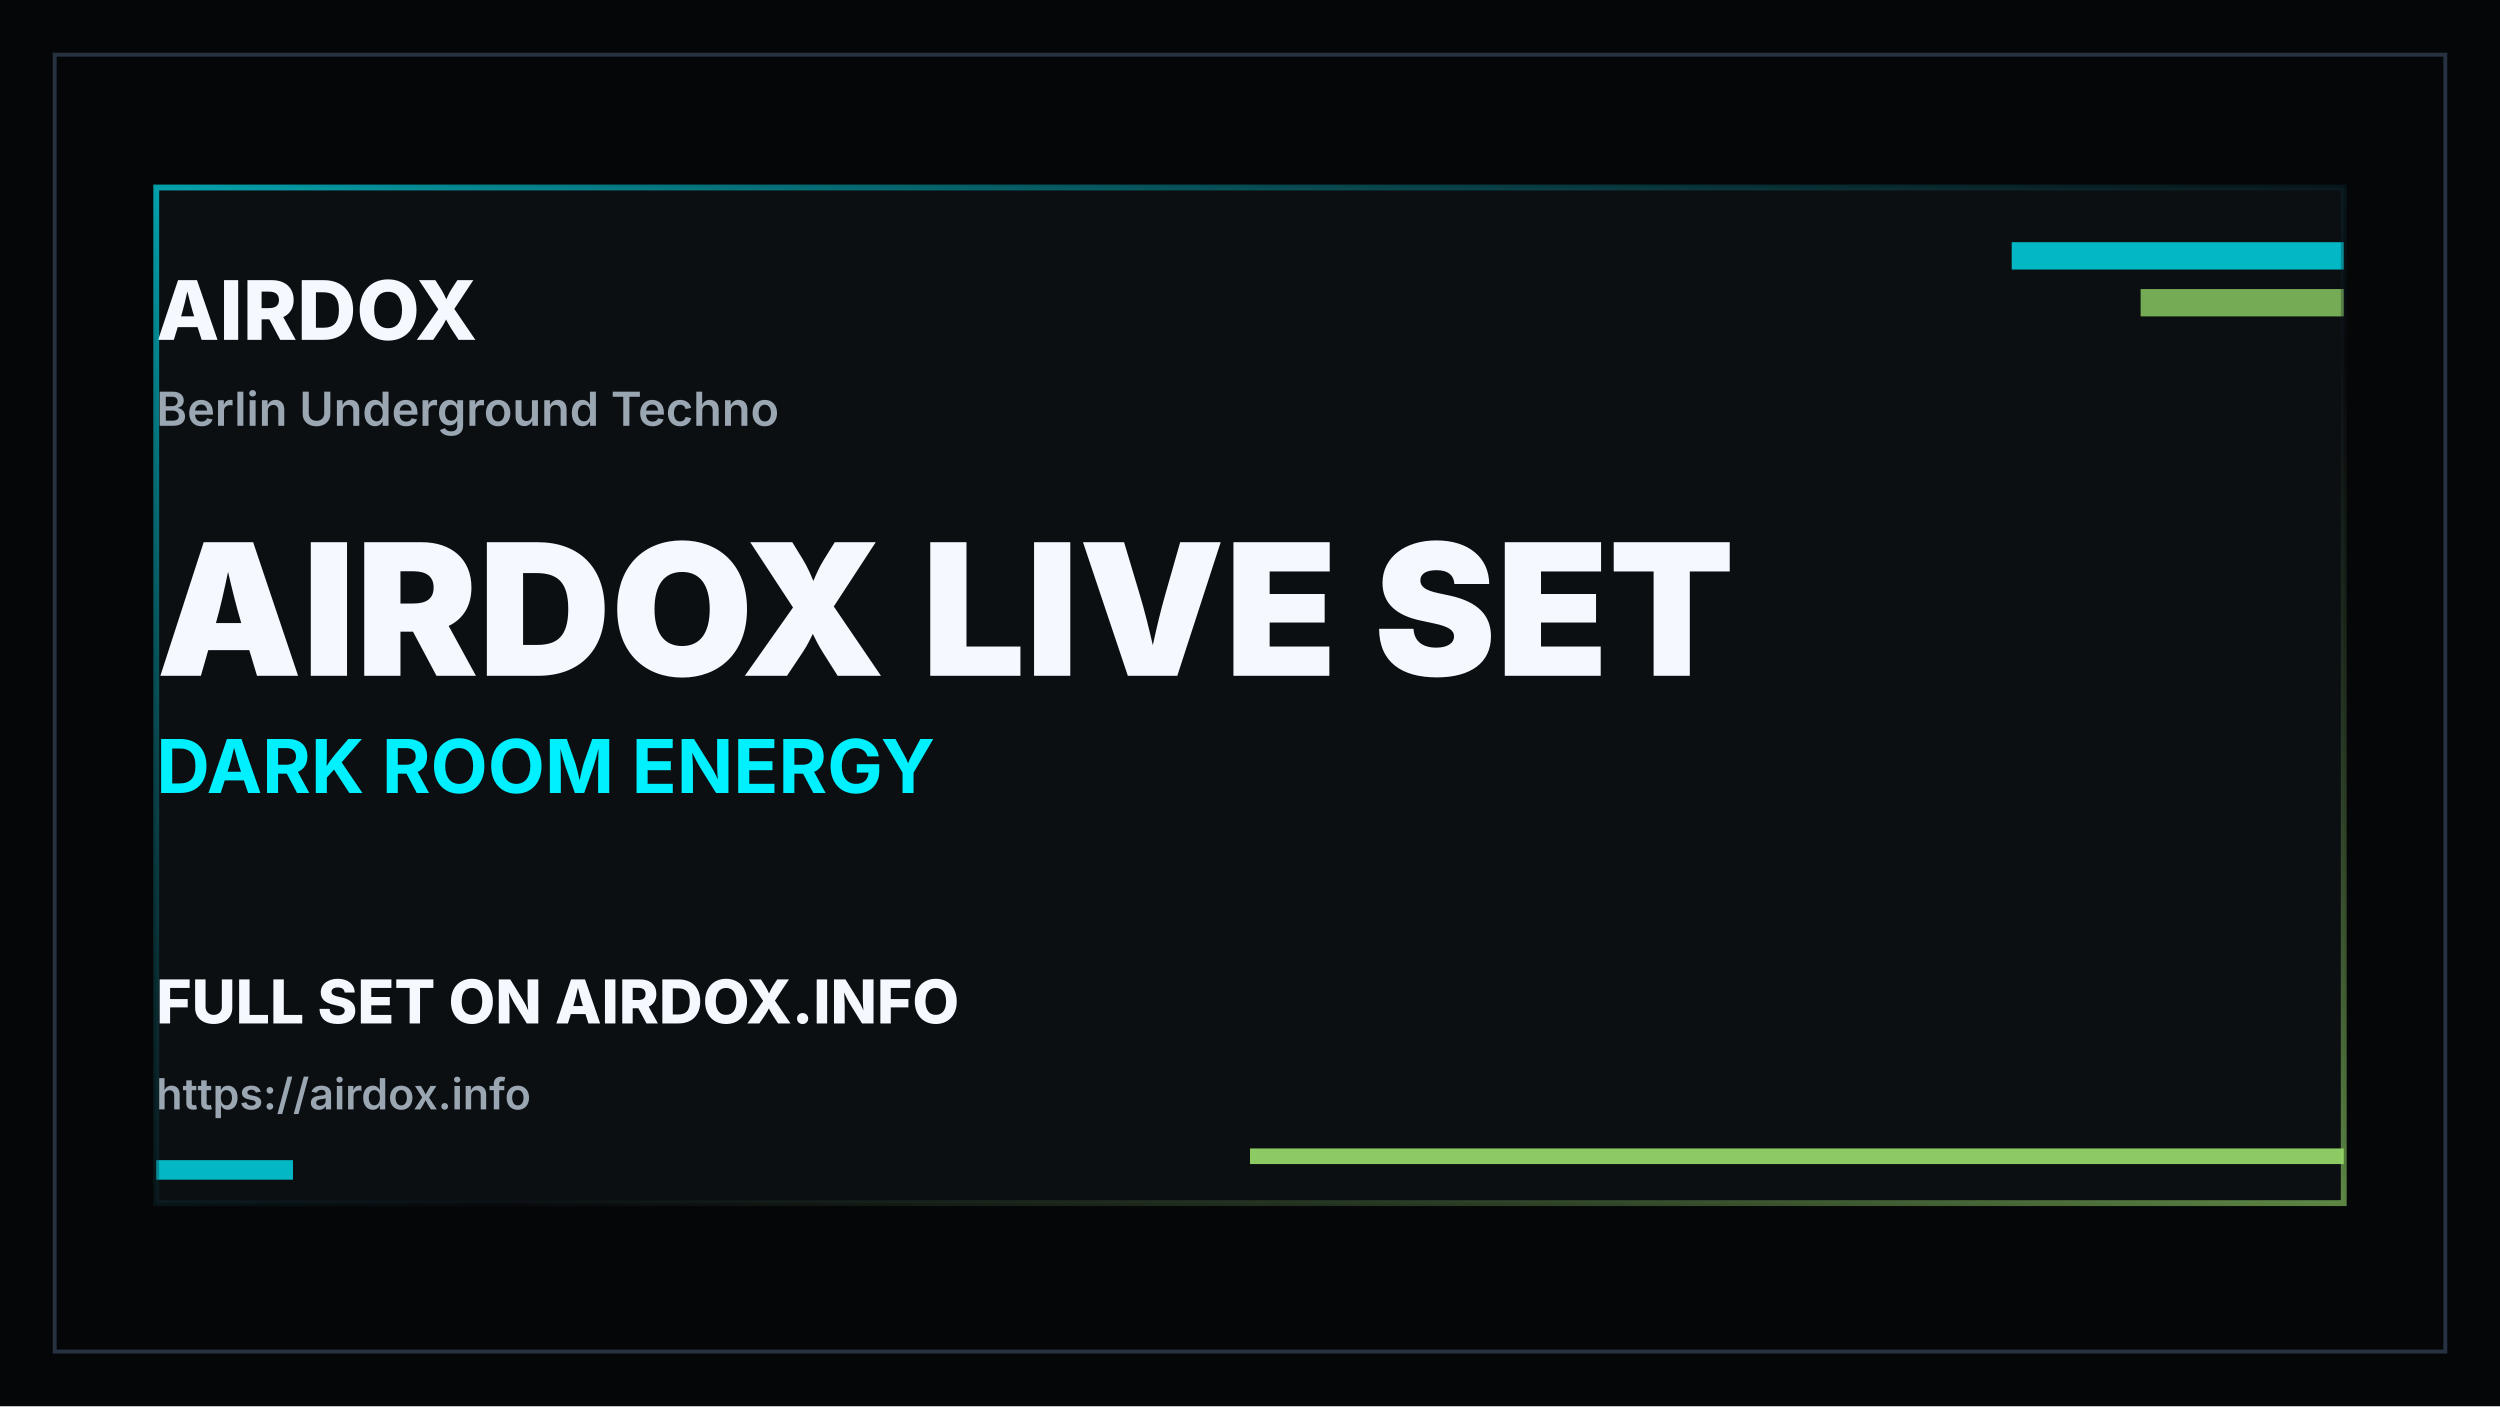
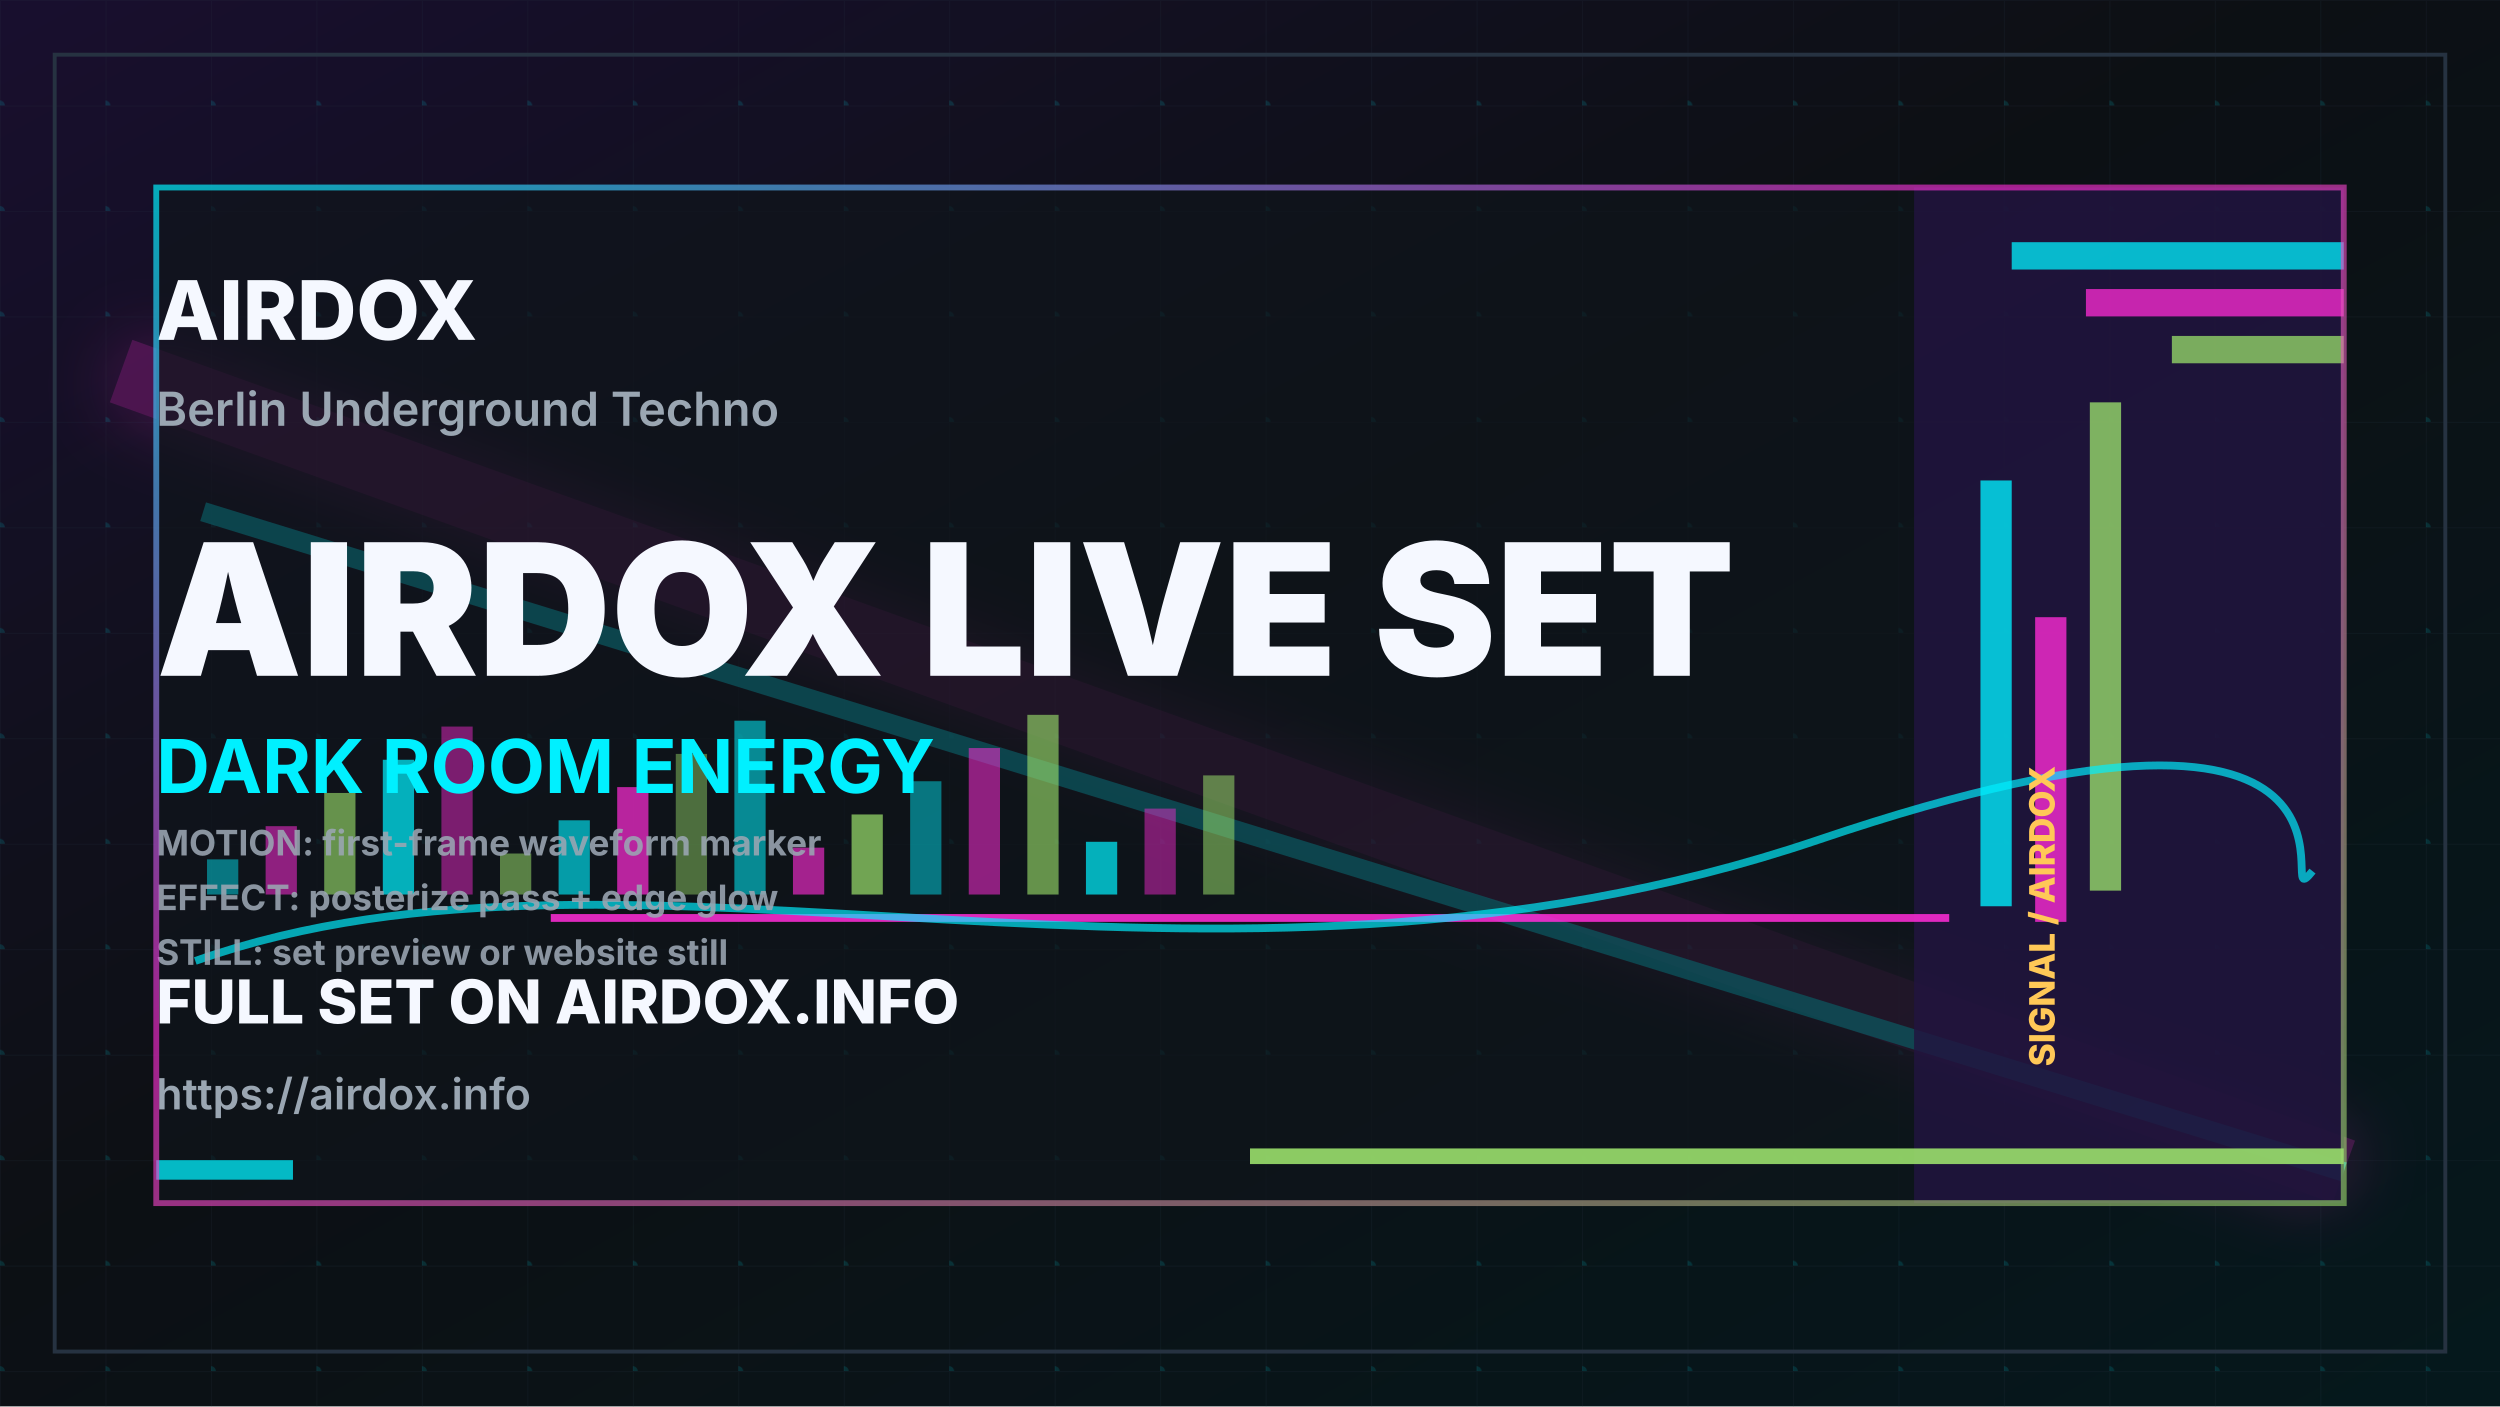
<svg xmlns="http://www.w3.org/2000/svg" width="1280" height="720" viewBox="0 0 1280 720" role="img" aria-label="AIRDOX AIRDOX LIVE SET">
  <defs>
+     <linearGradient id="stageWash" x1="0" x2="1" y1="0" y2="1">
+       <stop offset="0" stop-color="#21133f" stop-opacity="0.95" />
+       <stop offset="0.45" stop-color="#0f141a" stop-opacity="0.96" />
+       <stop offset="1" stop-color="#061f25" stop-opacity="0.98" />
+     </linearGradient>
    <linearGradient id="edgeGlow" x1="0" x2="1" y1="0" y2="1">
-       <stop offset="0" stop-color="#00f0ff" stop-opacity="0.9" />
-       <stop offset="0.58" stop-color="#0f141a" stop-opacity="0.4" />
-       <stop offset="1" stop-color="#9adf6b" stop-opacity="0.8" />
+       <stop offset="0" stop-color="#00f0ff" stop-opacity="0.95" />
+       <stop offset="0.42" stop-color="#ff2bd6" stop-opacity="0.86" />
+       <stop offset="1" stop-color="#9adf6b" stop-opacity="0.82" />
    </linearGradient>
+     <pattern id="signalGrid" width="54" height="54" patternUnits="userSpaceOnUse">
+       <path d="M54 0H0V54" fill="none" stroke="#263241" stroke-width="1" opacity="0.55" />
+       <circle cx="0" cy="54" r="2.5" fill="#00f0ff" opacity="0.38" />
+     </pattern>
    <filter id="softGlow" x="-20%" y="-20%" width="140%" height="140%">
      <feGaussianBlur stdDeviation="18" result="blur" />
      <feMerge>
        <feMergeNode in="blur" />
        <feMergeNode in="SourceGraphic" />
      </feMerge>
    </filter>
  </defs>
  <rect width="100%" height="100%" fill="#050608" />
+   <rect width="100%" height="100%" fill="url(#stageWash)" opacity="0.72" />
+   <rect width="100%" height="100%" fill="url(#signalGrid)" opacity="0.34" />
  <rect x="28" y="28" width="1224" height="664" fill="none" stroke="#263241" stroke-width="2" />
-   <rect x="80" y="96" width="1120" height="520" fill="#0f141a" opacity="0.58" />
-   <path d="M80 112 H696" stroke="#00f0ff" stroke-width="10" filter="url(#softGlow)" />
+   <path d="M62 190 L1200 600" stroke="#ff2bd6" stroke-width="34" opacity="0.24" filter="url(#softGlow)" />
+   <path d="M104 262 L1200 600" stroke="#00f0ff" stroke-width="10" opacity="0.68" />
+   <rect x="80" y="96" width="1120" height="520" fill="#0f141a" opacity="0.68" />
+   <rect x="980" y="96" width="220" height="520" fill="#21133f" opacity="0.82" />
+   <path d="M80 112 H573" stroke="#00f0ff" stroke-width="10" filter="url(#softGlow)" />
+   <path d="M282 470 H998" stroke="#ff2bd6" stroke-width="4" opacity="0.86" />
  <path d="M640 592 H1200" stroke="#9adf6b" stroke-width="8" opacity="0.9" />
+   <g opacity="0.78">
+     <rect x="1014" y="246" width="16" height="218" fill="#00f0ff" />
+     <rect x="1042" y="316" width="16" height="156" fill="#ff2bd6" />
+     <rect x="1070" y="206" width="16" height="250" fill="#9adf6b" />
+   </g>
+   <g opacity="0.86" aria-label="audio reactive equalizer direction">
+     <rect x="106" y="440" width="16" height="18" rx="0" fill="#00f0ff" opacity="0.52" />
+     <rect x="136" y="423" width="16" height="35" rx="0" fill="#ff2bd6" opacity="0.62" />
+     <rect x="166" y="406" width="16" height="52" rx="0" fill="#9adf6b" opacity="0.72" />
+     <rect x="196" y="389" width="16" height="69" rx="0" fill="#00f0ff" opacity="0.82" />
+     <rect x="226" y="372" width="16" height="86" rx="0" fill="#ff2bd6" opacity="0.52" />
+     <rect x="256" y="437" width="16" height="21" rx="0" fill="#9adf6b" opacity="0.62" />
+     <rect x="286" y="420" width="16" height="38" rx="0" fill="#00f0ff" opacity="0.72" />
+     <rect x="316" y="403" width="16" height="55" rx="0" fill="#ff2bd6" opacity="0.82" />
+     <rect x="346" y="386" width="16" height="72" rx="0" fill="#9adf6b" opacity="0.52" />
+     <rect x="376" y="369" width="16" height="89" rx="0" fill="#00f0ff" opacity="0.62" />
+     <rect x="406" y="434" width="16" height="24" rx="0" fill="#ff2bd6" opacity="0.72" />
+     <rect x="436" y="417" width="16" height="41" rx="0" fill="#9adf6b" opacity="0.82" />
+     <rect x="466" y="400" width="16" height="58" rx="0" fill="#00f0ff" opacity="0.52" />
+     <rect x="496" y="383" width="16" height="75" rx="0" fill="#ff2bd6" opacity="0.62" />
+     <rect x="526" y="366" width="16" height="92" rx="0" fill="#9adf6b" opacity="0.72" />
+     <rect x="556" y="431" width="16" height="27" rx="0" fill="#00f0ff" opacity="0.82" />
+     <rect x="586" y="414" width="16" height="44" rx="0" fill="#ff2bd6" opacity="0.52" />
+     <rect x="616" y="397" width="16" height="61" rx="0" fill="#9adf6b" opacity="0.62" />
+     <path d="M100 492 C326 412, 618 536, 931 430 S1160 476, 1184 446" fill="none" stroke="#00f0ff" stroke-width="4" opacity="0.78" />
+   </g>
  <g font-family="Inter, Arial, sans-serif" fill="#f5f8ff">
    <text x="80" y="174" font-size="42" font-weight="800" letter-spacing="0">AIRDOX</text>
    <text x="80" y="218" font-size="24" font-weight="600" fill="#9aa6b2" letter-spacing="0">Berlin Underground Techno</text>
    <text x="80" y="346" font-size="94" font-weight="900" letter-spacing="0">AIRDOX LIVE SET</text>
    <text x="80" y="406" font-size="38" font-weight="700" fill="#00f0ff" letter-spacing="0">DARK ROOM ENERGY</text>
    <text x="80" y="524" font-size="31" font-weight="800" fill="#f5f8ff" letter-spacing="0">FULL SET ON AIRDOX.INFO</text>
    <text x="80" y="568" font-size="22" font-weight="600" fill="#9aa6b2" letter-spacing="0">https://airdox.info</text>
  </g>
+   <g font-family="Inter, Arial, sans-serif" font-size="18" font-weight="700" letter-spacing="0" fill="#9aa6b2" opacity="0.88">
+     <text x="80" y="438">MOTION: first-frame waveform marker</text>
+     <text x="80" y="466">EFFECT: posterize pass + edge glow</text>
+     <text x="80" y="494">STILL: set preview or website still</text>
+   </g>
  <g opacity="0.75">
    <rect x="1030" y="124" width="170" height="14" fill="#00f0ff" />
-     <rect x="1096" y="148" width="104" height="14" fill="#9adf6b" />
+     <rect x="1068" y="148" width="132" height="14" fill="#ff2bd6" />
+     <rect x="1112" y="172" width="88" height="14" fill="#9adf6b" />
    <rect x="80" y="594" width="70" height="10" fill="#00f0ff" />
  </g>
+   <text x="1052" y="546" transform="rotate(-90 1052 546)" font-family="Inter, Arial, sans-serif" font-size="18" font-weight="800" fill="#ffc857" letter-spacing="0">SIGNAL / AIRDOX</text>
  <rect x="80" y="96" width="1120" height="520" fill="none" stroke="url(#edgeGlow)" stroke-width="3" opacity="0.72" />
</svg>
